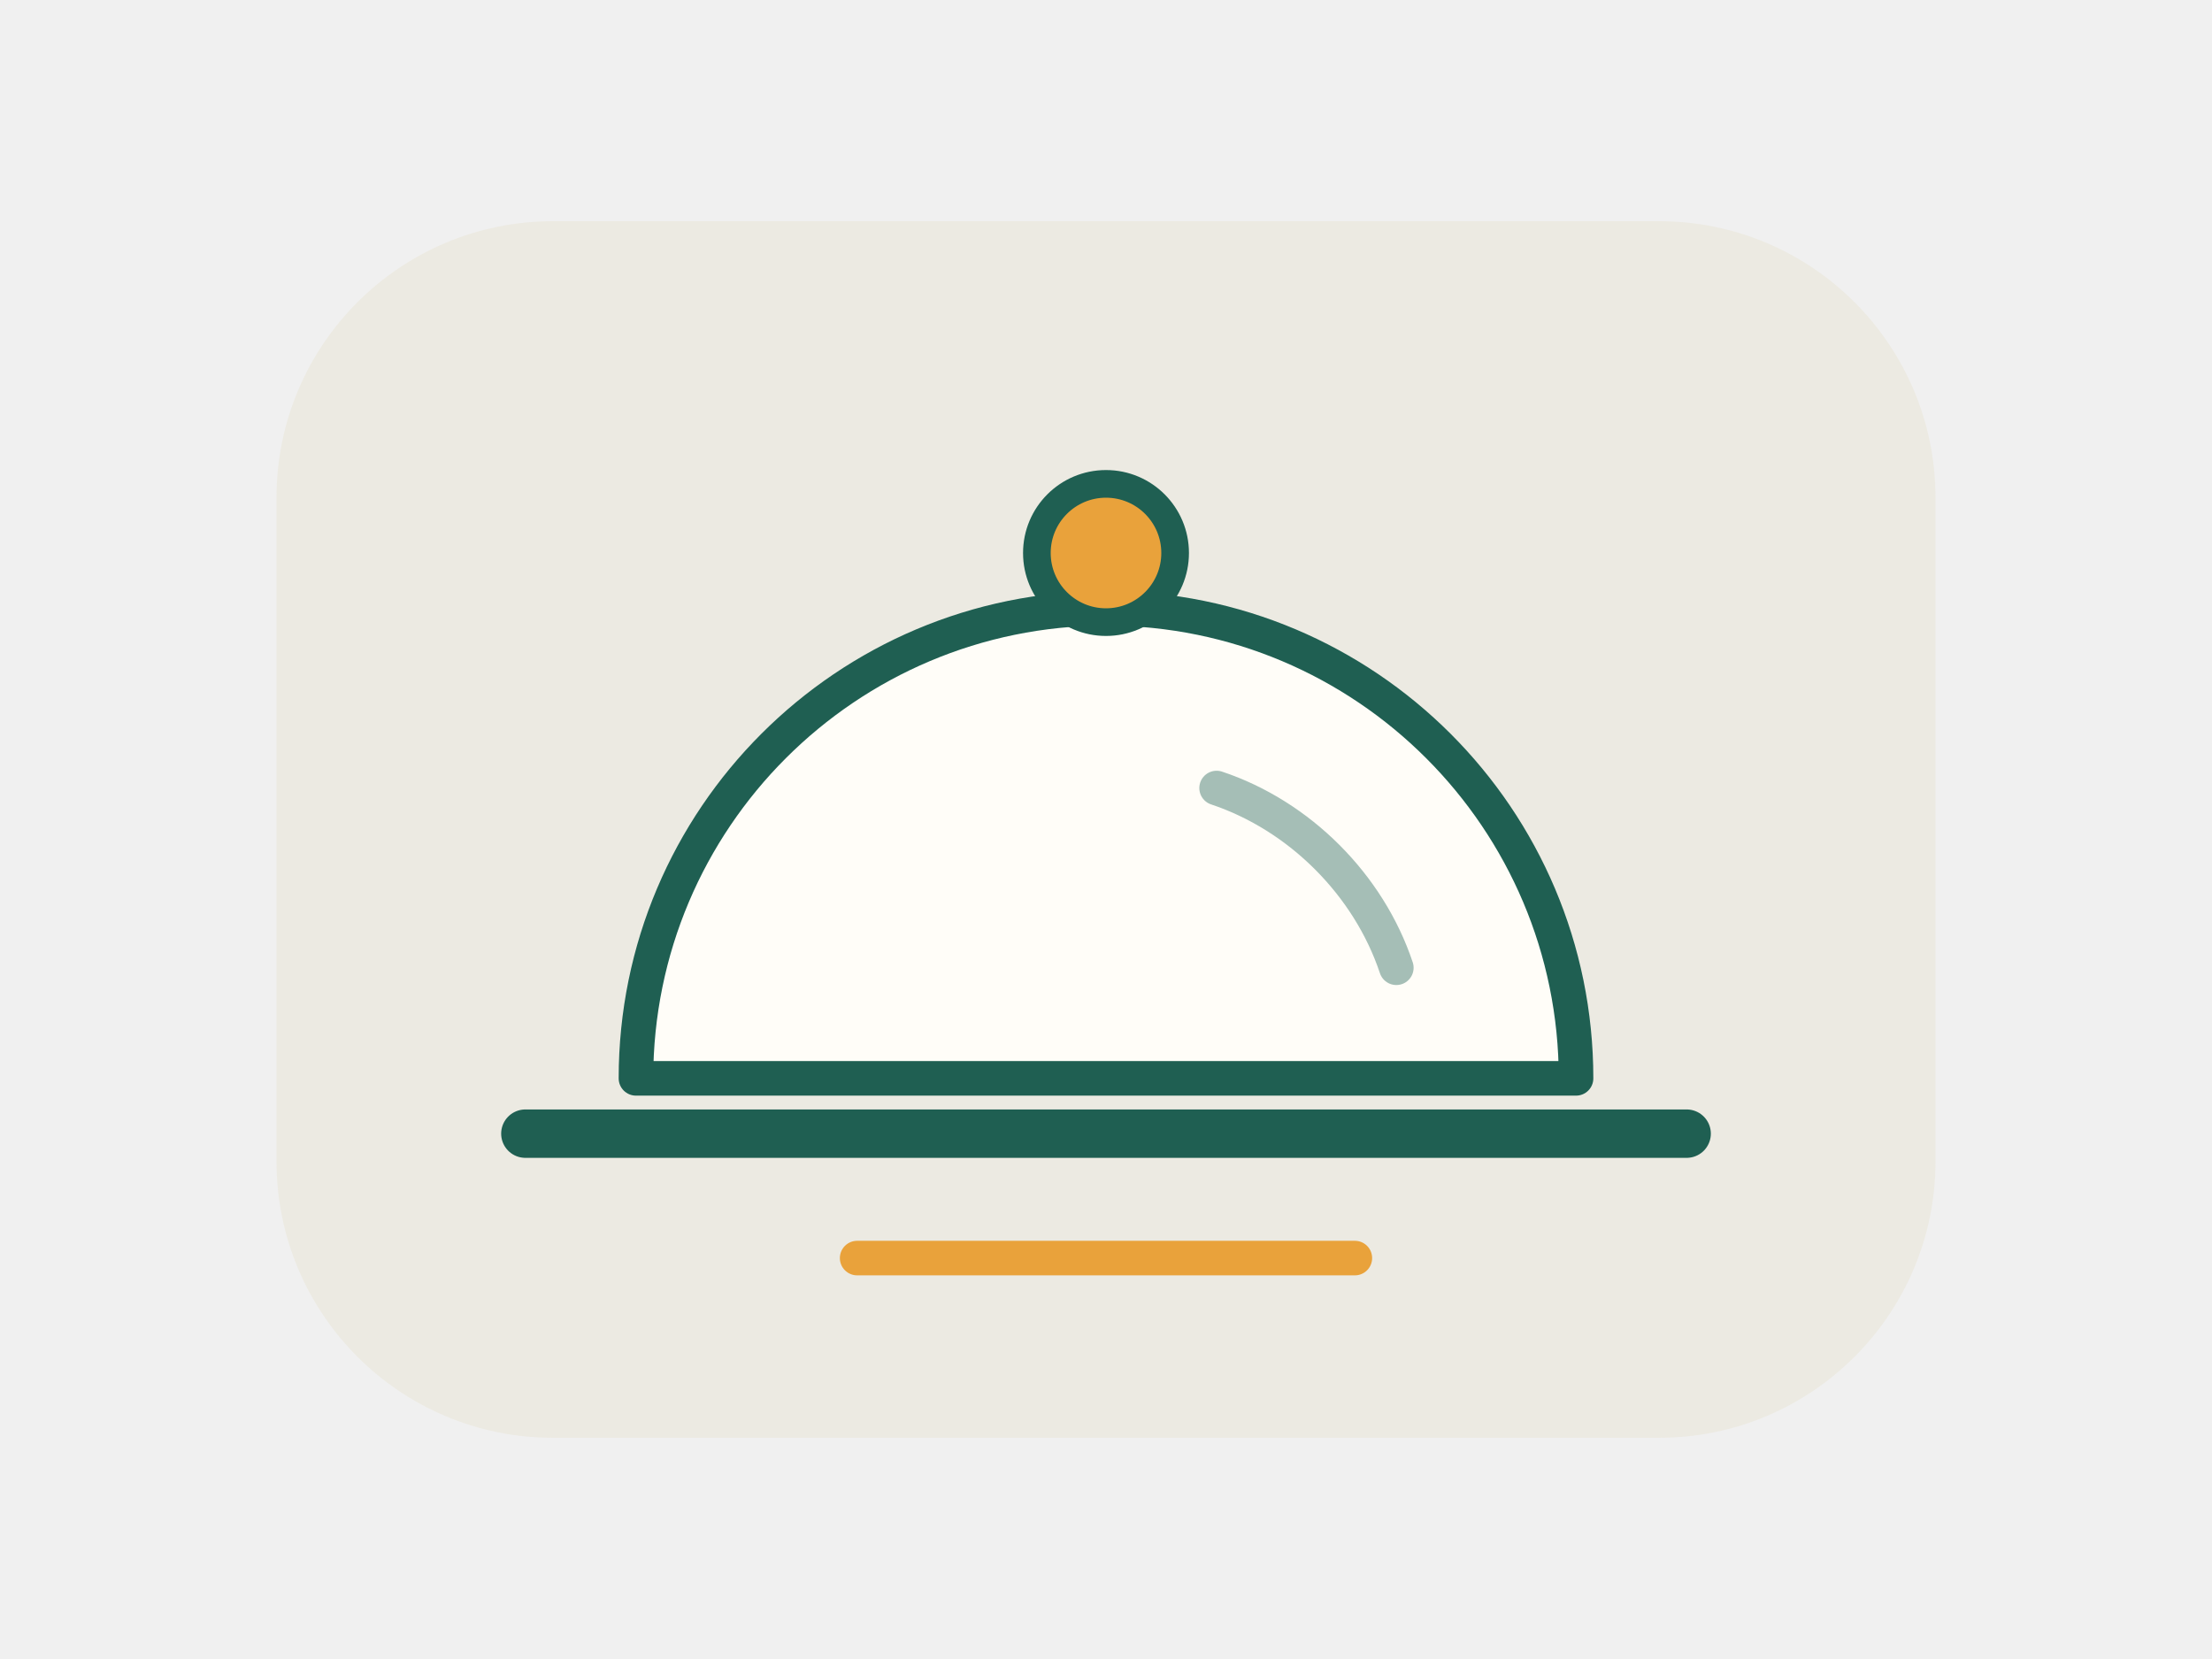
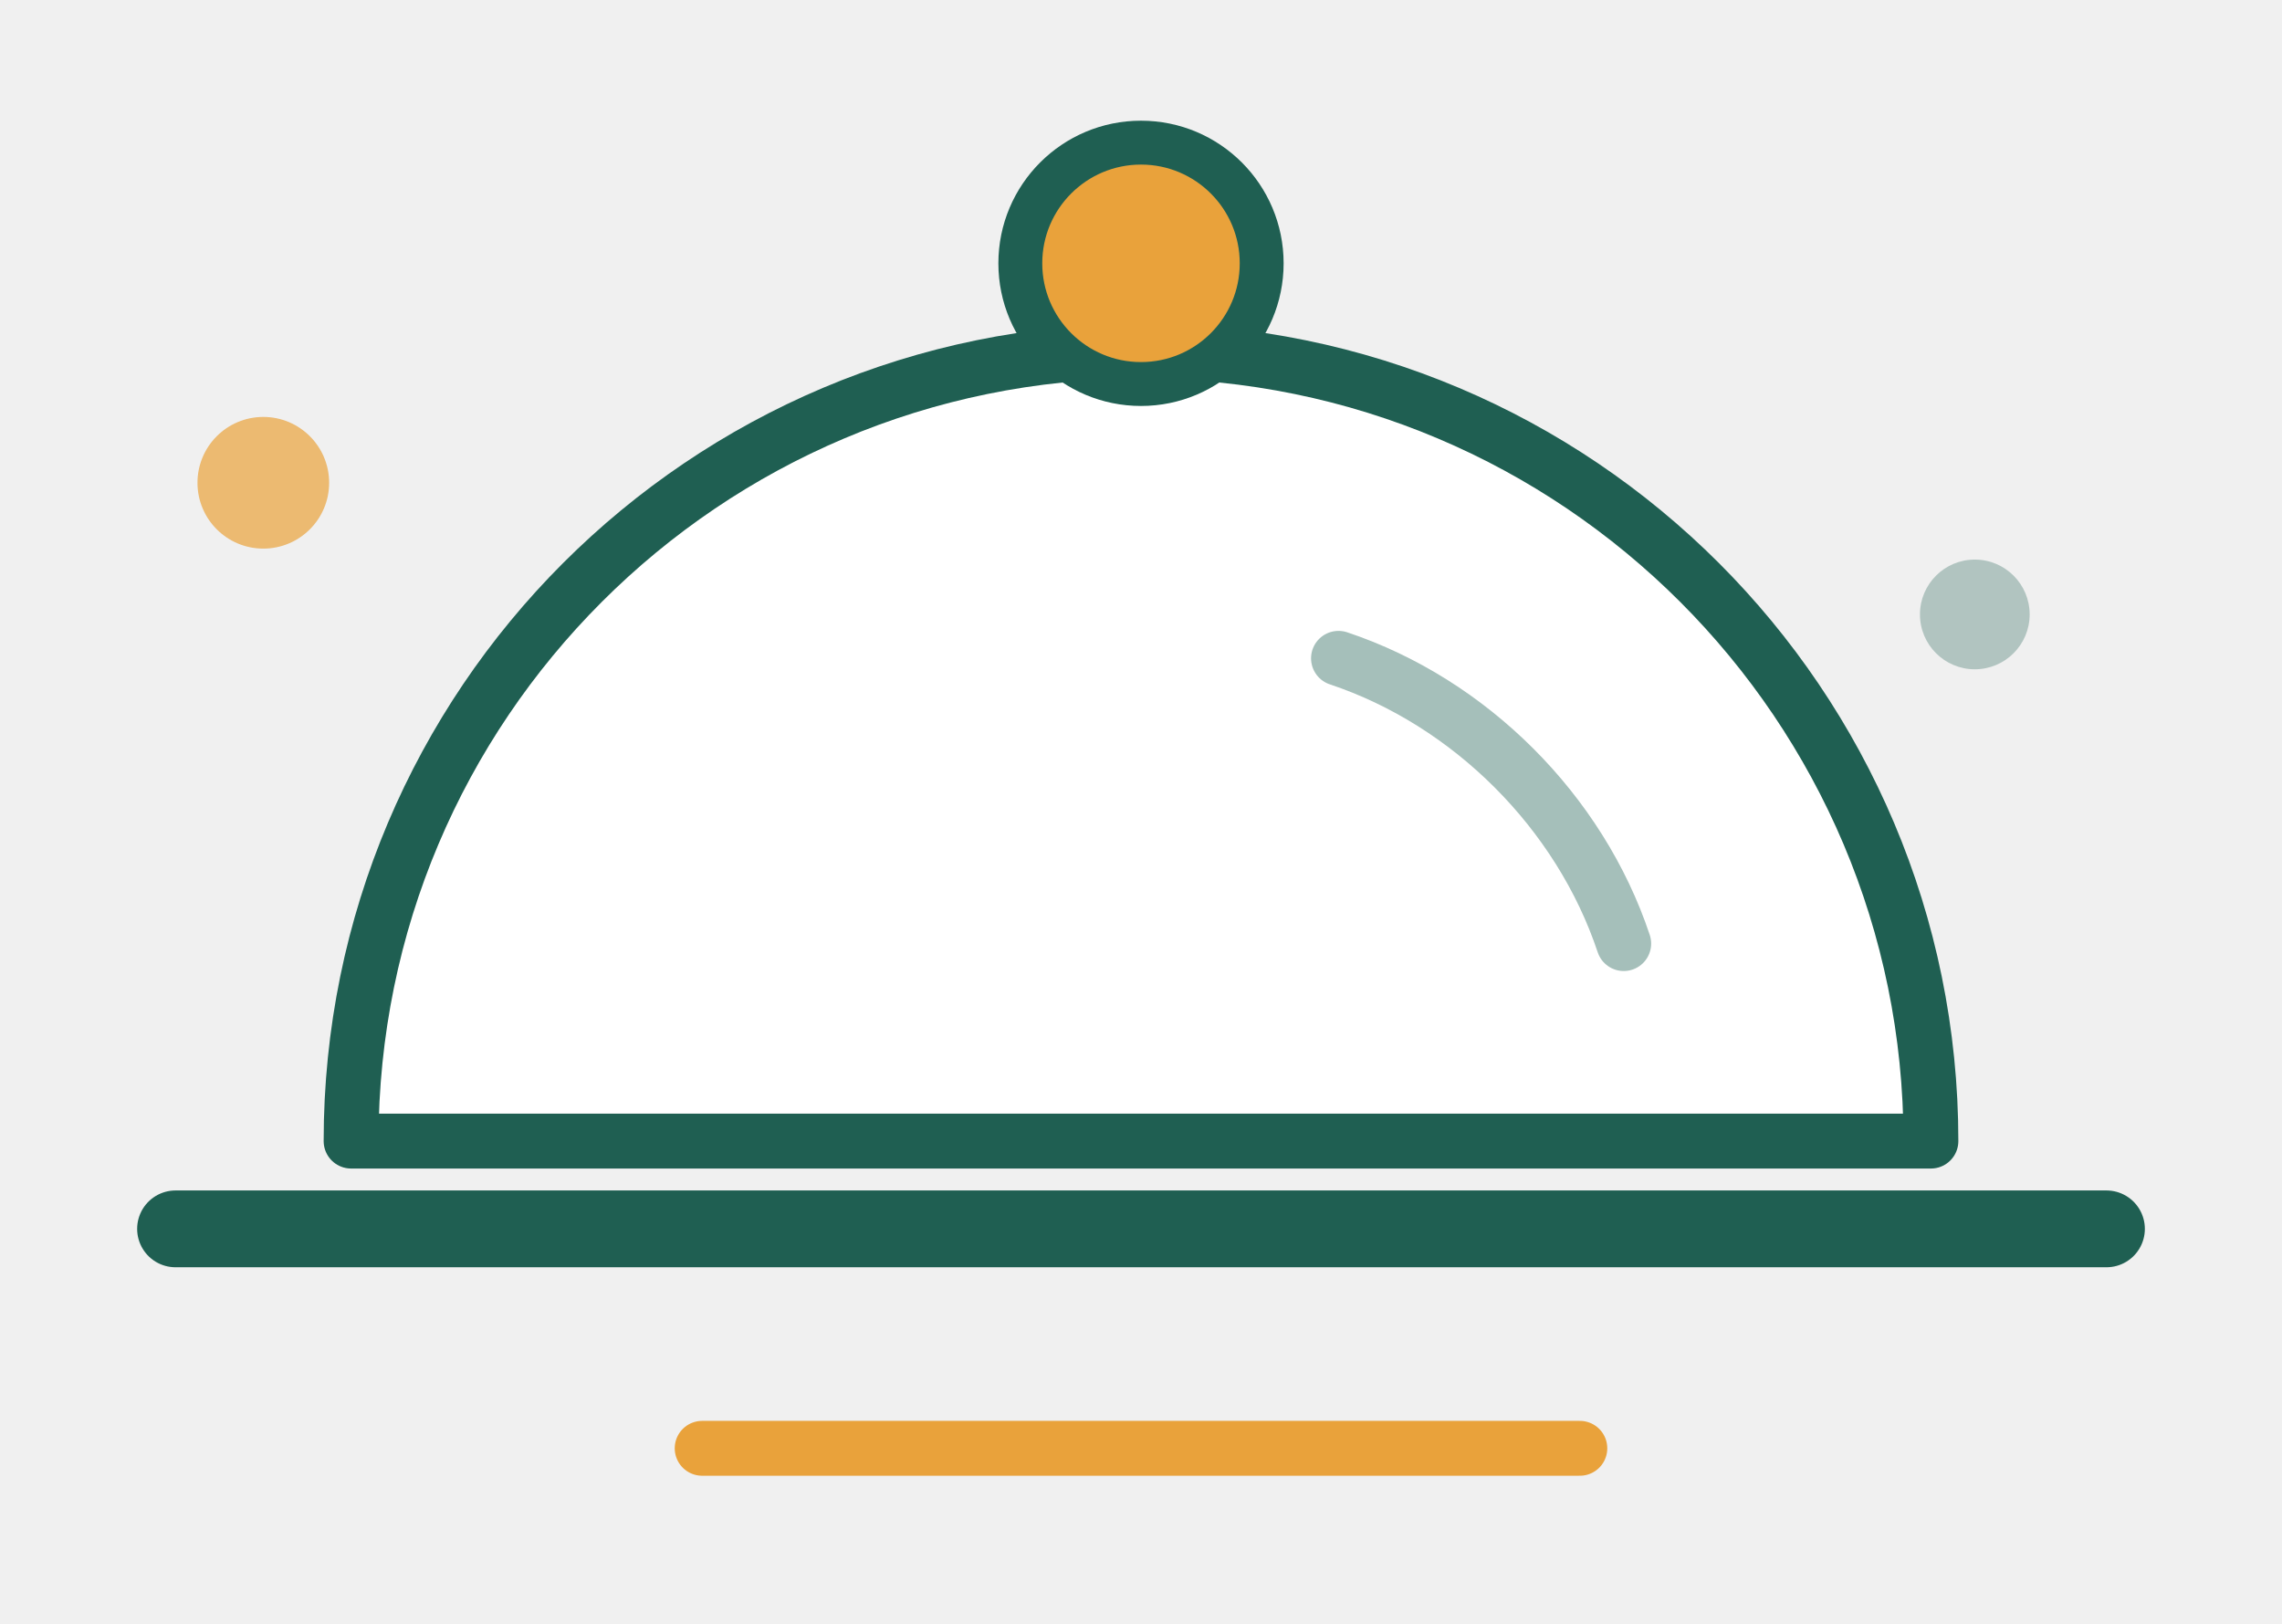
- <svg xmlns="http://www.w3.org/2000/svg" viewBox="0 0 160 120" fill="none" role="img" aria-hidden="true">
-   <rect x="20" y="16" width="120" height="88" rx="20" fill="#ECEAE2" />
-   <path d="M46 78a34 34 0 0 1 68 0H46Z" fill="#FFFDF8" stroke="#1F5F52" stroke-width="2.5" stroke-linejoin="round" />
-   <path d="M38 82h84" stroke="#1F5F52" stroke-width="3.5" stroke-linecap="round" />
-   <circle cx="80" cy="40" r="5" fill="#E9A23B" stroke="#1F5F52" stroke-width="2" />
-   <path d="M88 57c6 2 11 7 13 13" stroke="#1F5F52" stroke-width="2.5" stroke-linecap="round" opacity="0.4" />
-   <path d="M62 91h36" stroke="#E9A23B" stroke-width="2.5" stroke-linecap="round" />
+ <svg xmlns="http://www.w3.org/2000/svg" viewBox="28 24 104 74" fill="none" role="img" aria-hidden="true">
+   <circle cx="40" cy="46" r="3" fill="#E9A23B" opacity="0.7" />
+   <circle cx="118" cy="52" r="2.5" fill="#1F5F52" opacity="0.3" />
+   <path d="M44 76a36 36 0 0 1 72 0H44Z" fill="#FFFFFF" stroke="#1F5F52" stroke-width="2.5" stroke-linejoin="round" />
+   <path d="M36 80h88" stroke="#1F5F52" stroke-width="3.5" stroke-linecap="round" />
+   <circle cx="80" cy="36" r="5.5" fill="#E9A23B" stroke="#1F5F52" stroke-width="2" />
+   <path d="M89 54c6 2 11 7 13 13" stroke="#1F5F52" stroke-width="2.5" stroke-linecap="round" opacity="0.4" />
+   <path d="M60 90h40" stroke="#E9A23B" stroke-width="2.5" stroke-linecap="round" />
</svg>
